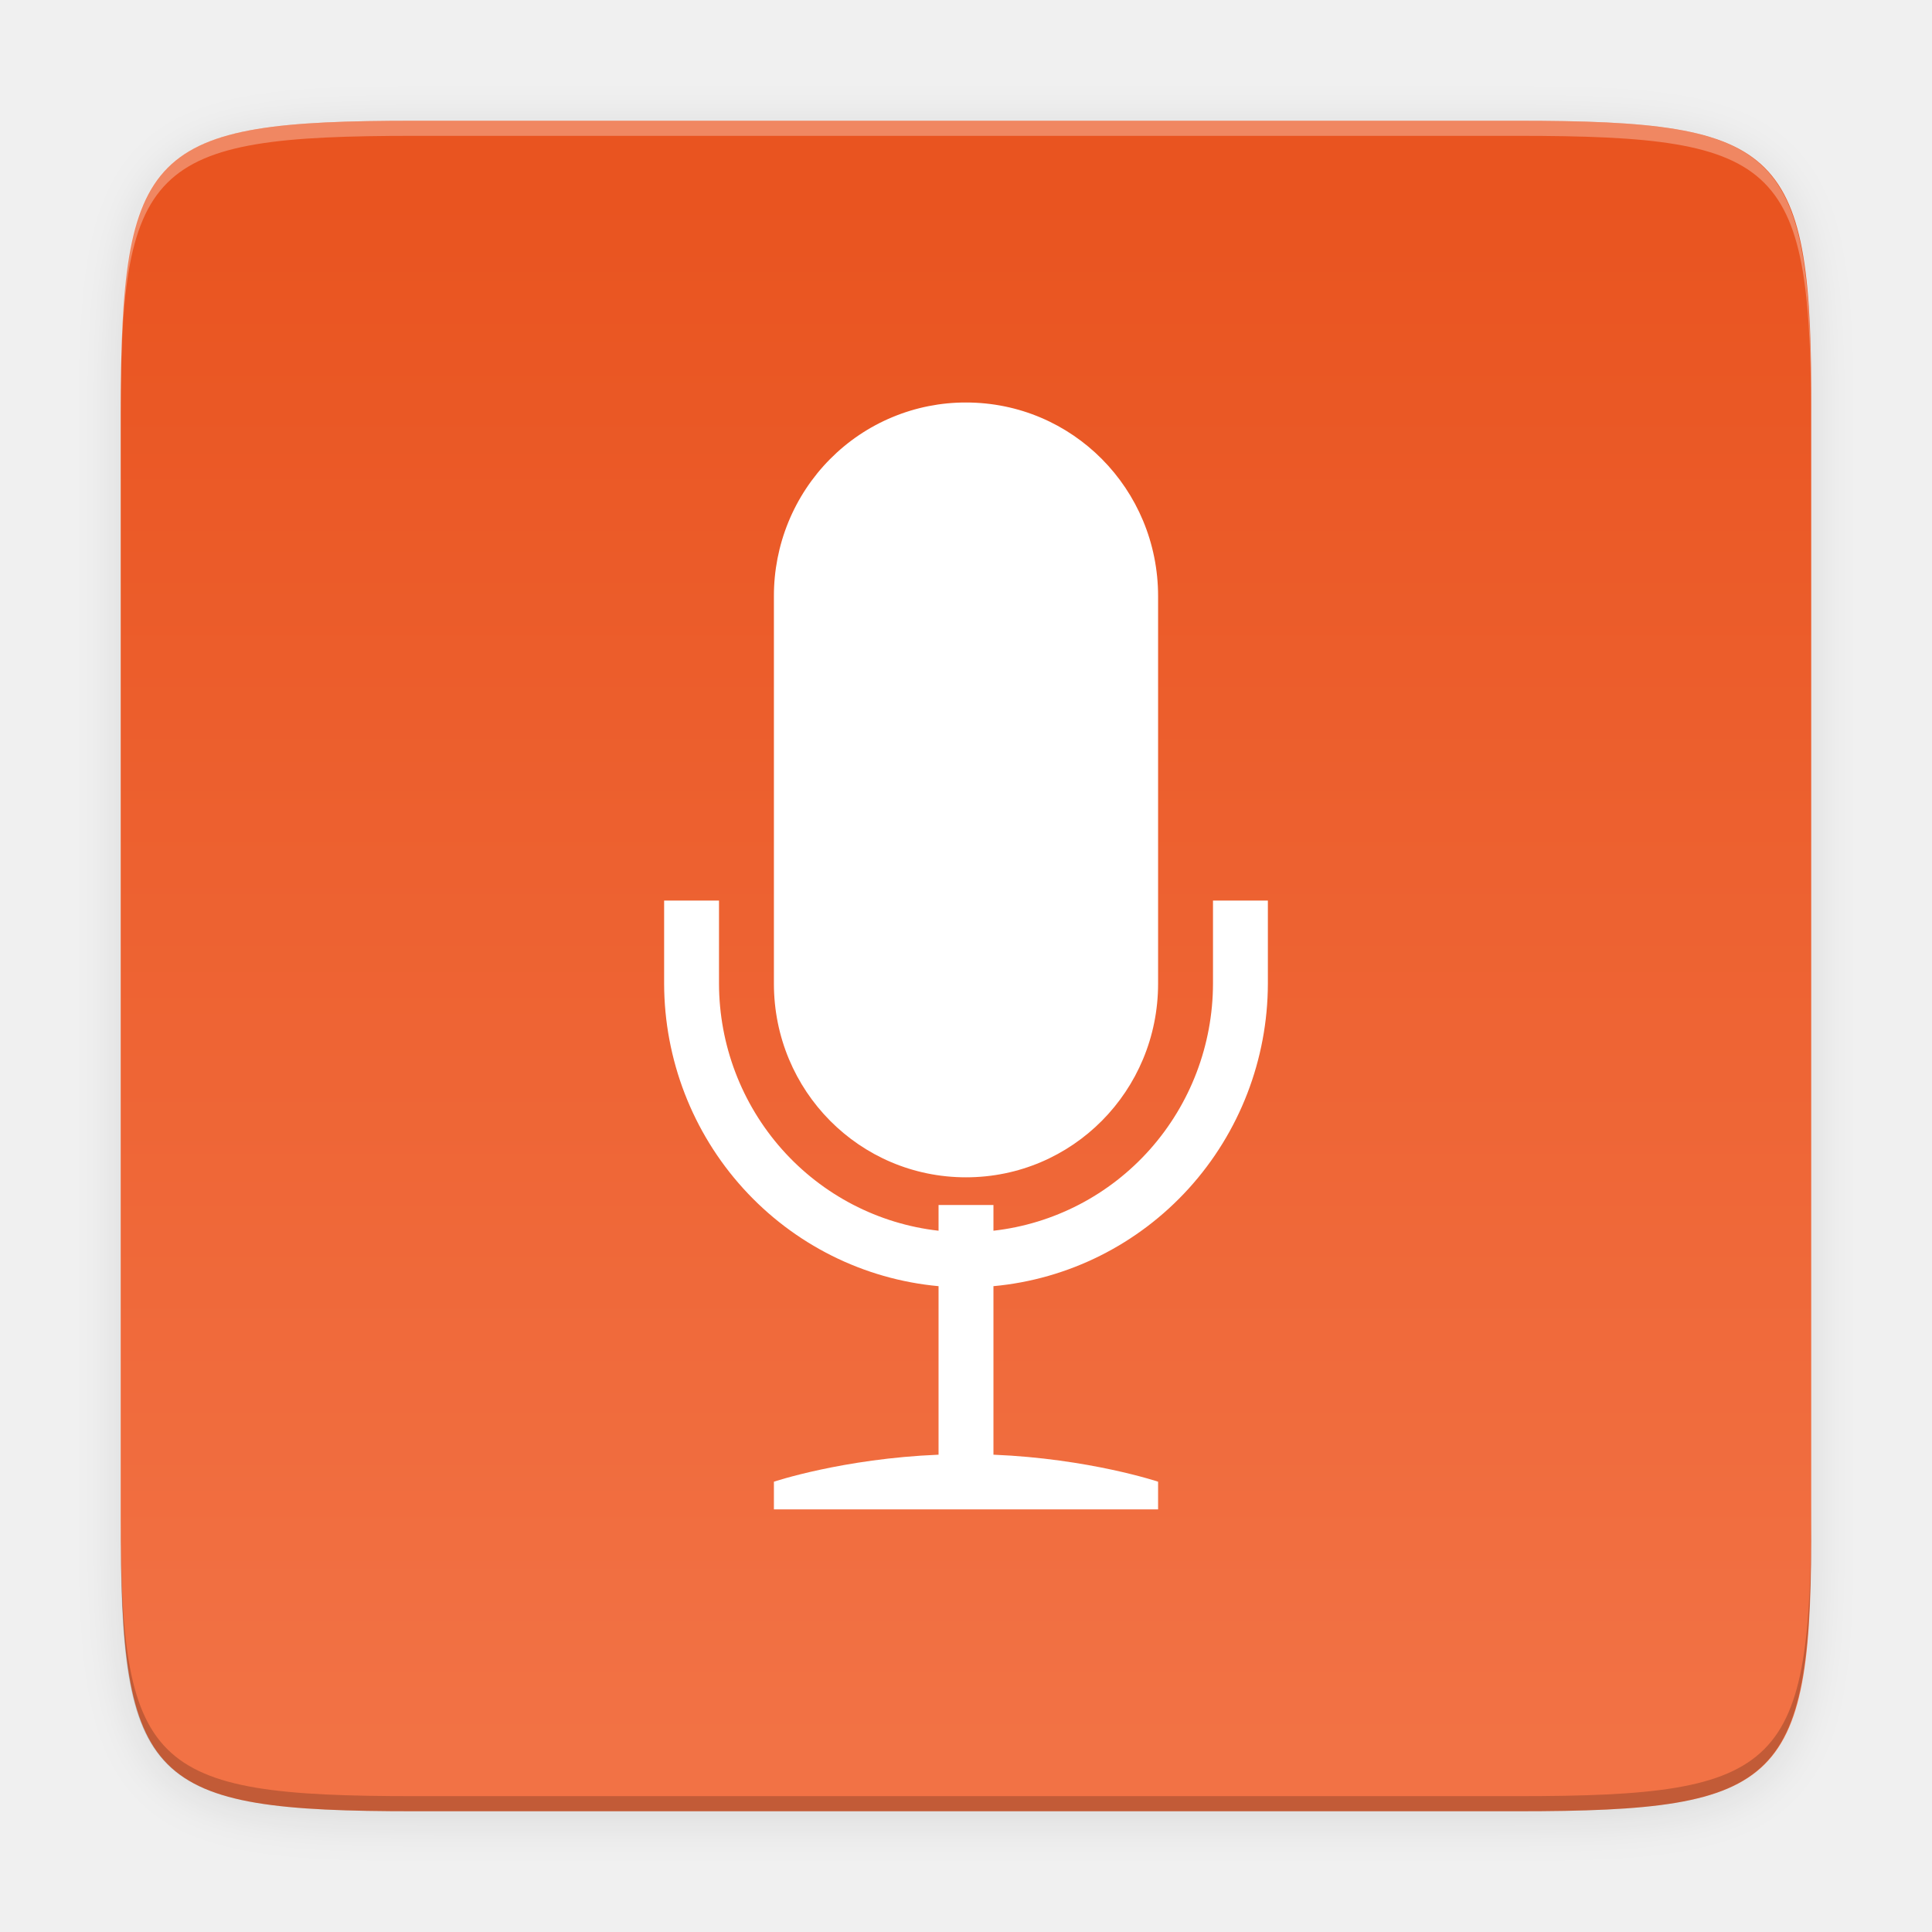
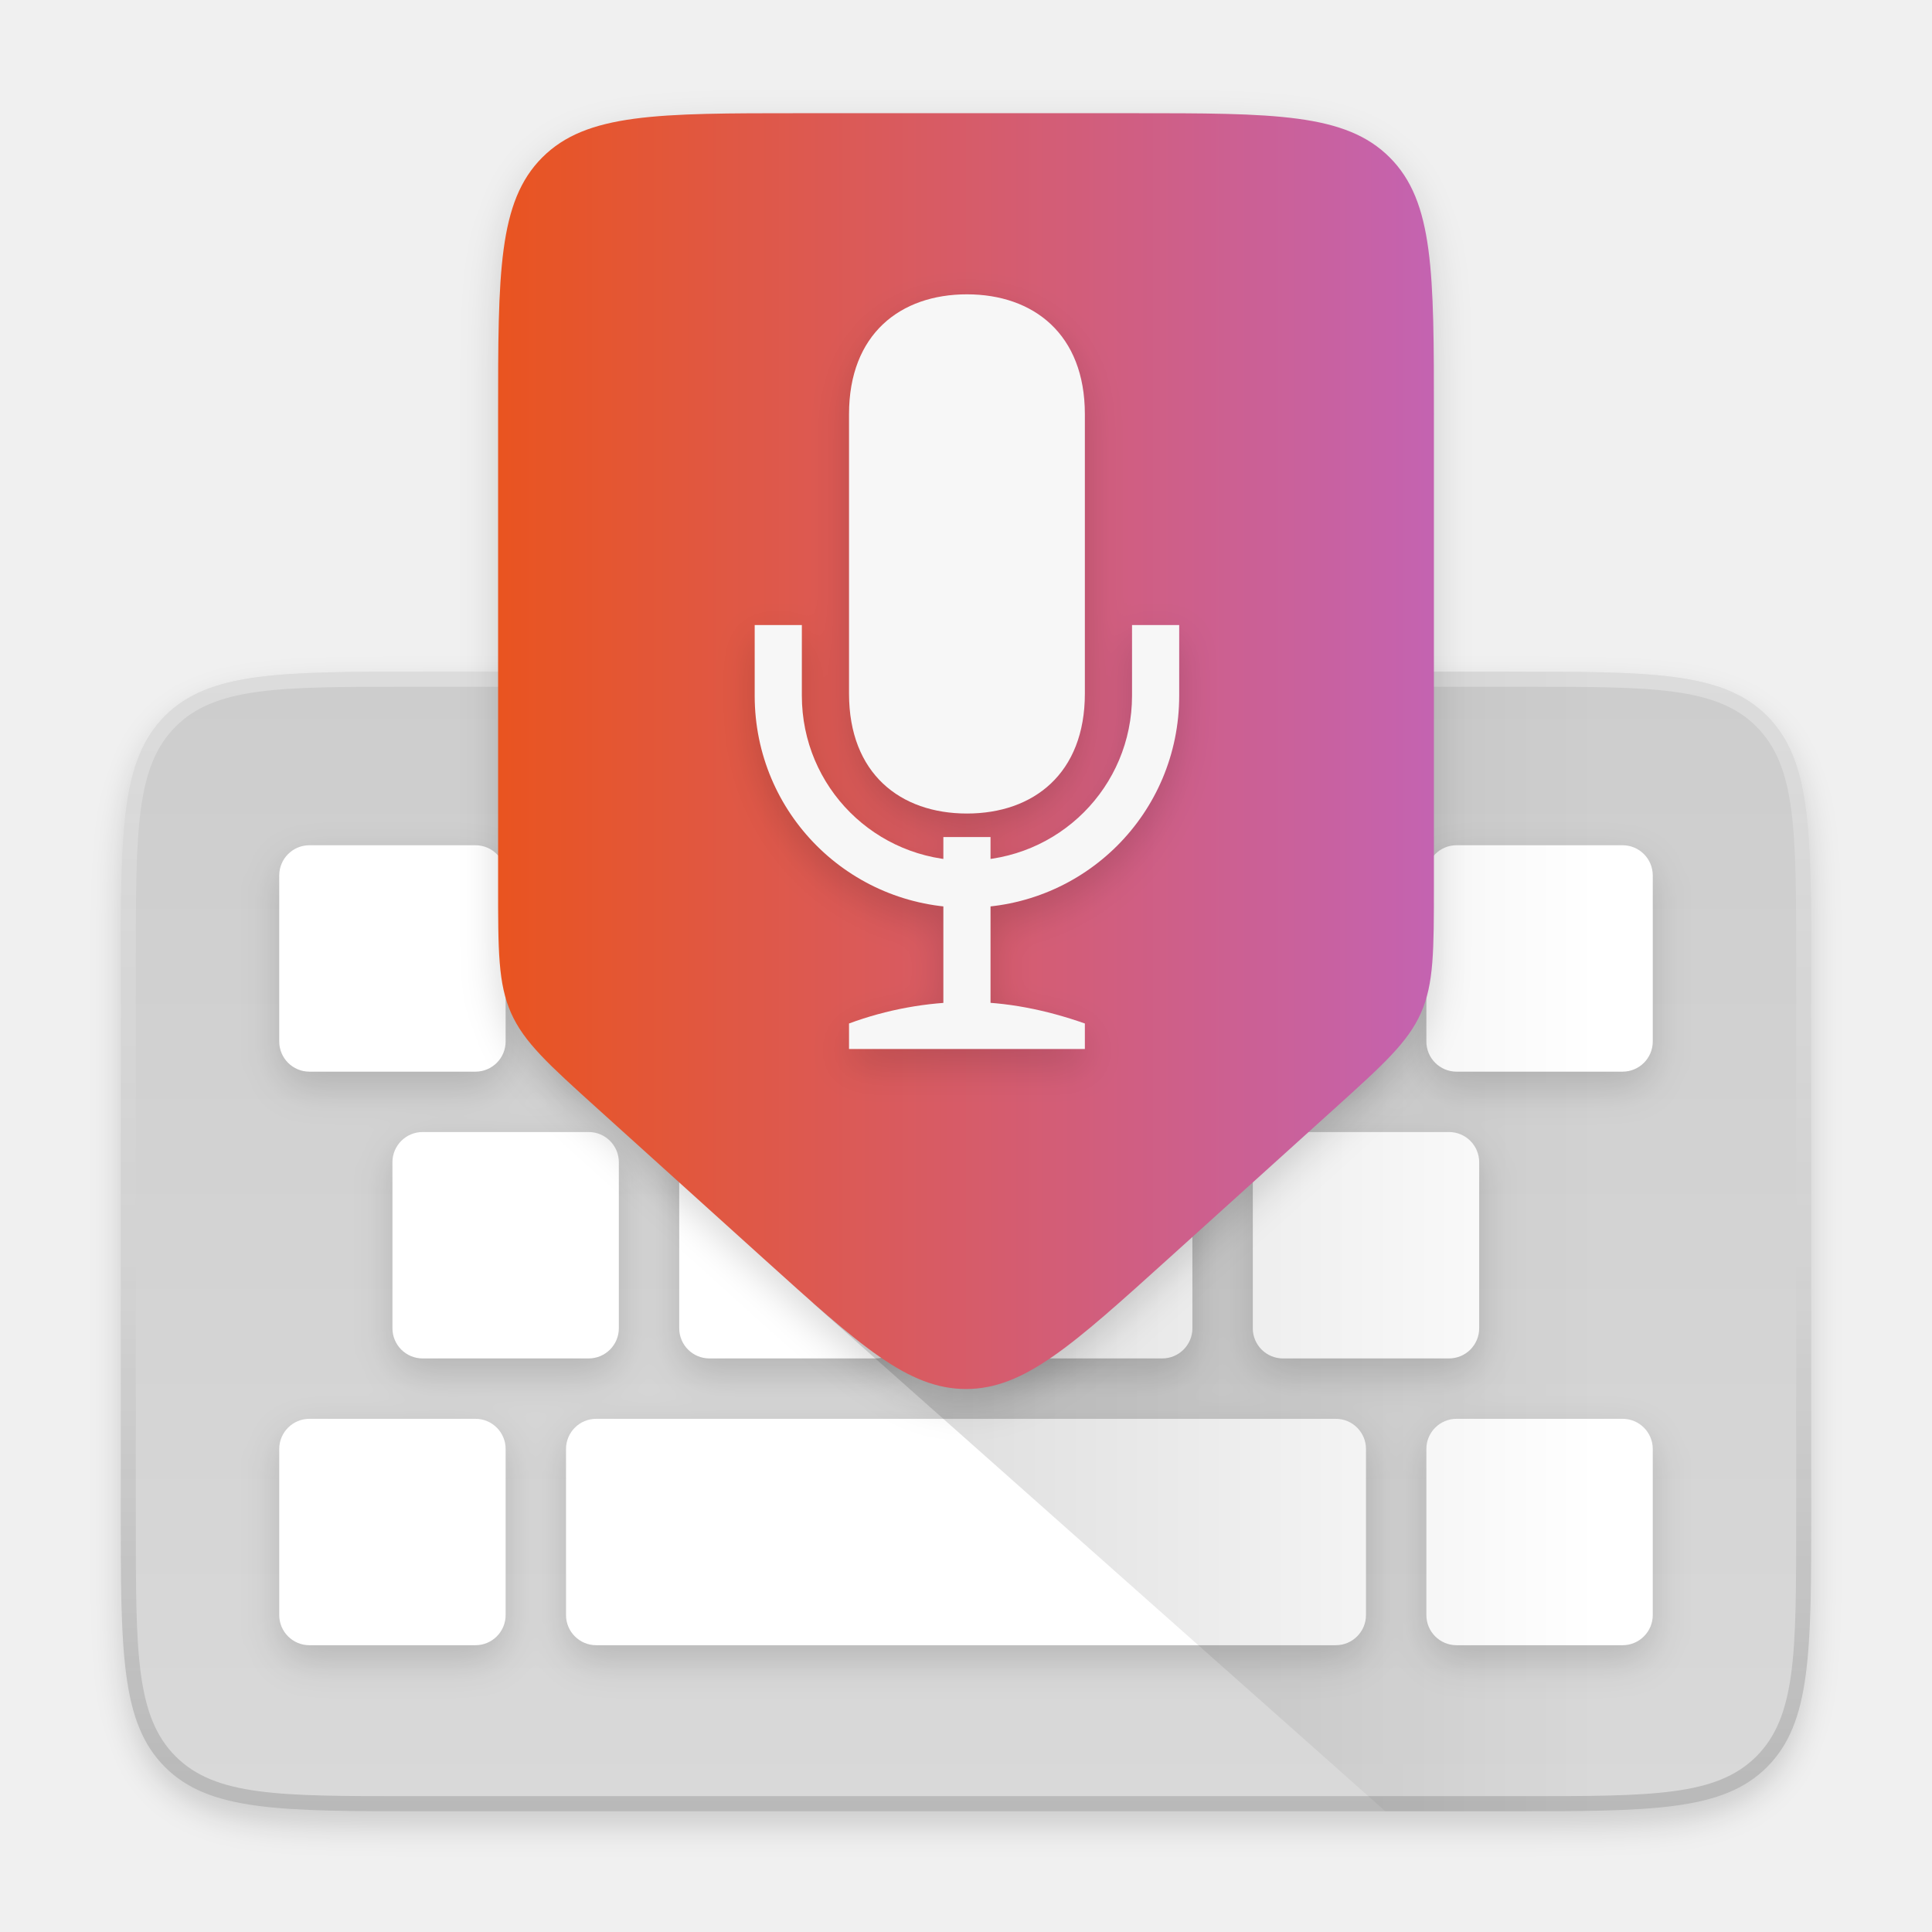
- <svg xmlns="http://www.w3.org/2000/svg" width="96" height="96" viewBox="0 0 96 96" fill="none">
-   <g opacity="0.1" filter="url(#filter0_f_483_3433)">
-     <path d="M75.402 6.375C88.639 6.375 90.063 7.734 89.998 20.997V48.375V75.752C90.063 89.015 88.639 90.375 75.402 90.375H20.594C7.357 90.375 5.998 89.016 5.998 75.752V48.375V20.997C5.998 7.734 7.357 6.375 20.594 6.375H75.402Z" fill="black" />
+ <svg xmlns="http://www.w3.org/2000/svg" width="256" height="256" viewBox="0 0 256 256" fill="none">
+   <g filter="url(#filter0_f_7490_15370)">
+     <path d="M16 131C16 112.144 16 102.716 21.858 96.858C27.716 91 37.144 91 56 91H200C218.856 91 228.284 91 234.142 96.858C240 102.716 240 112.144 240 131V202C240 220.856 240 230.284 234.142 236.142C228.284 242 218.856 242 200 242H56C37.144 242 27.716 242 21.858 236.142C16 230.284 16 220.856 16 202V131Z" fill="black" fill-opacity="0.15" />
  </g>
-   <path d="M75.402 6C88.639 6 90.063 7.359 89.998 20.622V48V75.377C90.063 88.64 88.639 90 75.402 90H20.594C7.357 90 5.998 88.641 5.998 75.377V48V20.622C5.998 7.359 7.357 6 20.594 6H75.402Z" fill="url(#paint0_linear_483_3433)" />
-   <path d="M48 20C46.746 19.997 45.503 20.244 44.344 20.727C43.184 21.209 42.131 21.918 41.244 22.813C40.357 23.707 39.654 24.769 39.175 25.938C38.697 27.107 38.452 28.36 38.455 29.625V48.875C38.455 54.207 42.712 58.5 48 58.5C53.288 58.5 57.545 54.207 57.545 48.875V29.625C57.545 24.293 53.288 20 48 20ZM33 44.75V48.875C33.007 52.644 34.409 56.274 36.931 59.054C39.453 61.835 42.914 63.567 46.636 63.909V72.283C41.88 72.478 38.455 73.625 38.455 73.625V75H57.545V73.625C57.545 73.625 54.12 72.478 49.364 72.283V63.909C53.086 63.567 56.547 61.835 59.069 59.054C61.591 56.274 62.993 52.644 63 48.875V44.75H60.273V48.875C60.268 51.916 59.153 54.848 57.141 57.113C55.129 59.377 52.36 60.816 49.364 61.154V59.875H46.636V61.154C43.64 60.816 40.871 59.377 38.859 57.113C36.847 54.848 35.732 51.916 35.727 48.875V44.75H33Z" fill="white" />
-   <path opacity="0.3" d="M20.596 6C7.359 6 5.935 7.36 6 20.623V21.373C5.935 8.11 7.359 6.75 20.596 6.75H75.404C88.641 6.75 90 8.109 90 21.373V20.623C90 7.359 88.641 6 75.404 6H20.596Z" fill="white" />
-   <path opacity="0.2" d="M20.598 90C7.361 90 5.937 88.64 6.002 75.377V74.627C5.937 87.89 7.361 89.25 20.598 89.25H75.406C88.643 89.25 90.002 87.89 90.002 74.627V75.377C90.002 88.64 88.643 90 75.406 90H20.598Z" fill="black" />
+   <path d="M16 129C16 110.144 16 100.716 21.858 94.858C27.716 89 37.144 89 56 89H200C218.856 89 228.284 89 234.142 94.858C240 100.716 240 110.144 240 129V200C240 218.856 240 228.284 234.142 234.142C228.284 240 218.856 240 200 240H56C37.144 240 27.716 240 21.858 234.142C16 228.284 16 218.856 16 200V129Z" fill="url(#paint0_linear_7490_15370)" />
+   <g filter="url(#filter1_f_7490_15370)">
+     <rect x="37" y="114" width="30" height="30" rx="4" fill="black" fill-opacity="0.15" />
+     <rect x="37" y="190" width="30" height="30" rx="4" fill="black" fill-opacity="0.15" />
+     <rect x="75" y="114" width="30" height="30" rx="4" fill="black" fill-opacity="0.15" />
+     <rect x="75" y="190" width="106" height="30" rx="4" fill="black" fill-opacity="0.15" />
+     <rect x="52" y="152" width="30" height="30" rx="4" fill="black" fill-opacity="0.15" />
+     <rect x="113" y="114" width="30" height="30" rx="4" fill="black" fill-opacity="0.15" />
+     <rect x="90" y="152" width="30" height="30" rx="4" fill="black" fill-opacity="0.15" />
+     <rect x="151" y="114" width="30" height="30" rx="4" fill="black" fill-opacity="0.15" />
+     <rect x="128" y="152" width="30" height="30" rx="4" fill="black" fill-opacity="0.15" />
+     <rect x="189" y="114" width="30" height="30" rx="4" fill="black" fill-opacity="0.15" />
+     <rect x="189" y="190" width="30" height="30" rx="4" fill="black" fill-opacity="0.15" />
+     <rect x="166" y="152" width="30" height="30" rx="4" fill="black" fill-opacity="0.15" />
+   </g>
+   <rect x="37" y="112" width="30" height="30" rx="4" fill="white" />
+   <rect x="37" y="188" width="30" height="30" rx="4" fill="white" />
+   <rect x="75" y="112" width="30" height="30" rx="4" fill="white" />
+   <rect x="75" y="188" width="106" height="30" rx="4" fill="white" />
+   <rect x="52" y="150" width="30" height="30" rx="4" fill="white" />
+   <rect x="113" y="112" width="30" height="30" rx="4" fill="white" />
+   <rect x="90" y="150" width="30" height="30" rx="4" fill="white" />
+   <rect x="151" y="112" width="30" height="30" rx="4" fill="white" />
+   <rect x="128" y="150" width="30" height="30" rx="4" fill="white" />
+   <rect x="189" y="112" width="30" height="30" rx="4" fill="white" />
+   <rect x="189" y="188" width="30" height="30" rx="4" fill="white" />
+   <rect x="166" y="150" width="30" height="30" rx="4" fill="white" />
+   <path d="M200 89C218.856 89 228.285 89 234.143 94.857C240 100.715 240 110.144 240 129V200C240 217.068 239.999 226.411 235.654 232.374C237.999 226.963 238 218.954 238 206V127C238 110.029 238 101.545 232.728 96.272C227.455 91 218.971 91 202 91H54C37.029 91 28.544 91 23.273 96.272C18 101.545 18 110.029 18 127V206C18 218.954 18 226.963 20.345 232.374C16 226.411 16 217.068 16 200V129C16 110.144 16 100.715 21.857 94.857C27.715 89 37.144 89 56 89H200Z" fill="url(#paint1_linear_7490_15370)" fill-opacity="0.3" />
+   <path d="M56 240C37.144 240 27.715 240 21.857 234.143C16 228.285 16 218.856 16 200L16 129C16 111.932 16.001 102.589 20.346 96.626C18.001 102.037 18 110.046 18 123L18 202C18 218.971 18 227.455 23.273 232.728C28.544 238 37.029 238 54 238L202 238C218.971 238 227.455 238 232.728 232.728C238 227.455 238 218.971 238 202V123C238 110.046 238 102.037 235.655 96.626C240 102.589 240 111.932 240 129V200C240 218.856 240 228.285 234.143 234.143C228.285 240 218.856 240 200 240L56 240Z" fill="url(#paint2_linear_7490_15370)" fill-opacity="0.15" />
+   <path d="M200 89C218.856 89 228.285 89 234.143 94.857C240 100.715 240 110.144 240 129V200C240 218.856 240 228.285 234.143 234.143C228.285 240 218.856 240 200 240H183.57L21.048 95.736C21.305 95.435 21.573 95.141 21.857 94.857C27.715 89 37.144 89 56 89H200Z" fill="url(#paint3_linear_7490_15370)" fill-opacity="0.15" />
+   <g filter="url(#filter2_f_7490_15370)">
+     <path d="M79.189 148.912C72.693 143.045 69.445 140.112 67.723 136.235C66 132.357 66 127.981 66 119.228V57C66 38.144 66 28.716 71.858 22.858C77.716 17 87.144 17 106 17H150C168.856 17 178.284 17 184.142 22.858C190 28.716 190 38.144 190 57V119.228C190 127.981 190 132.357 188.277 136.235C186.554 140.112 183.307 143.045 176.811 148.912L154.811 168.783C142.067 180.294 135.695 186.05 128 186.05C120.305 186.05 113.933 180.294 101.189 168.783L79.189 148.912Z" fill="black" fill-opacity="0.15" />
+   </g>
+   <path d="M79.189 146.912C72.693 141.045 69.445 138.112 67.723 134.235C66 130.357 66 125.981 66 117.228V55C66 36.144 66 26.716 71.858 20.858C77.716 15 87.144 15 106 15H150C168.856 15 178.284 15 184.142 20.858C190 26.716 190 36.144 190 55V117.228C190 125.981 190 130.357 188.277 134.235C186.554 138.112 183.307 141.045 176.811 146.912L154.811 166.783C142.067 178.294 135.695 184.05 128 184.05C120.305 184.05 113.933 178.294 101.189 166.783L79.189 146.912Z" fill="url(#paint4_linear_7490_15370)" />
+   <g opacity="0.15" filter="url(#filter3_f_7490_15370)">
+     <path d="M128.125 41C119.3 41 112.5 46.268 112.5 56.873V93.912C112.5 104.51 119.3 109.797 128.125 109.797C136.95 109.797 143.75 104.492 143.75 93.912V56.873C143.75 46.287 136.95 41 128.125 41ZM125 112.912H131.25V137.879H125V112.912Z" fill="black" />
+     <path d="M128.125 134.758C122.79 134.8 117.503 135.768 112.5 137.617V141H143.75V137.617C138.544 135.788 133.331 134.758 128.125 134.758ZM100 84.824V94.186C100 109.747 112.544 122.275 128.125 122.275C143.706 122.275 156.25 109.747 156.25 94.186V84.824H150V94.186C150 106.289 140.244 116.033 128.125 116.033C116.006 116.033 106.25 106.289 106.25 94.186V84.824H100Z" fill="black" />
+   </g>
+   <path d="M128.125 39C119.3 39 112.5 44.268 112.5 54.873V91.912C112.5 102.51 119.3 107.797 128.125 107.797C136.95 107.797 143.75 102.492 143.75 91.912V54.873C143.75 44.287 136.95 39 128.125 39ZM125 110.912H131.25V135.879H125V110.912Z" fill="#F7F7F7" />
+   <path d="M128.125 132.758C122.79 132.8 117.503 133.768 112.5 135.617V139H143.75V135.617C138.544 133.788 133.331 132.758 128.125 132.758ZM100 82.824V92.186C100 107.747 112.544 120.275 128.125 120.275C143.706 120.275 156.25 107.747 156.25 92.186V82.824H150V92.186C150 104.289 140.244 114.033 128.125 114.033C116.006 114.033 106.25 104.289 106.25 92.186V82.824H100Z" fill="#F7F7F7" />
  <defs>
-     <filter id="filter0_f_483_3433" x="3.758" y="4.135" width="88.482" height="88.48" filterUnits="userSpaceOnUse" color-interpolation-filters="sRGB">
+     <filter id="filter0_f_7490_15370" x="12" y="87" width="232" height="159" filterUnits="userSpaceOnUse" color-interpolation-filters="sRGB">
      <feFlood flood-opacity="0" result="BackgroundImageFix" />
      <feBlend mode="normal" in="SourceGraphic" in2="BackgroundImageFix" result="shape" />
-       <feGaussianBlur stdDeviation="1.12" result="effect1_foregroundBlur_483_3433" />
+       <feGaussianBlur stdDeviation="2" result="effect1_foregroundBlur_7490_15370" />
    </filter>
-     <linearGradient id="paint0_linear_483_3433" x1="47.999" y1="9.633" x2="47.999" y2="86.976" gradientUnits="userSpaceOnUse">
+     <filter id="filter1_f_7490_15370" x="32" y="109" width="192" height="116" filterUnits="userSpaceOnUse" color-interpolation-filters="sRGB">
+       <feFlood flood-opacity="0" result="BackgroundImageFix" />
+       <feBlend mode="normal" in="SourceGraphic" in2="BackgroundImageFix" result="shape" />
+       <feGaussianBlur stdDeviation="2.5" result="effect1_foregroundBlur_7490_15370" />
+     </filter>
+     <filter id="filter2_f_7490_15370" x="61" y="12" width="134" height="179.05" filterUnits="userSpaceOnUse" color-interpolation-filters="sRGB">
+       <feFlood flood-opacity="0" result="BackgroundImageFix" />
+       <feBlend mode="normal" in="SourceGraphic" in2="BackgroundImageFix" result="shape" />
+       <feGaussianBlur stdDeviation="2.5" result="effect1_foregroundBlur_7490_15370" />
+     </filter>
+     <filter id="filter3_f_7490_15370" x="95" y="36" width="66.25" height="110" filterUnits="userSpaceOnUse" color-interpolation-filters="sRGB">
+       <feFlood flood-opacity="0" result="BackgroundImageFix" />
+       <feBlend mode="normal" in="SourceGraphic" in2="BackgroundImageFix" result="shape" />
+       <feGaussianBlur stdDeviation="2.5" result="effect1_foregroundBlur_7490_15370" />
+     </filter>
+     <linearGradient id="paint0_linear_7490_15370" x1="128" y1="89" x2="128" y2="240" gradientUnits="userSpaceOnUse">
+       <stop stop-color="#CDCDCD" />
+       <stop offset="1" stop-color="#D9D9D9" />
+     </linearGradient>
+     <linearGradient id="paint1_linear_7490_15370" x1="128" y1="89" x2="128" y2="235.094" gradientUnits="userSpaceOnUse">
+       <stop stop-color="white" />
+       <stop offset="0.5" stop-color="white" stop-opacity="0" />
+     </linearGradient>
+     <linearGradient id="paint2_linear_7490_15370" x1="128" y1="93.906" x2="128" y2="240" gradientUnits="userSpaceOnUse">
+       <stop offset="0.5" stop-opacity="0" />
+       <stop offset="1" />
+     </linearGradient>
+     <linearGradient id="paint3_linear_7490_15370" x1="37.945" y1="183" x2="211.654" y2="183" gradientUnits="userSpaceOnUse">
+       <stop offset="0.4" stop-opacity="0" />
+       <stop offset="0.403" />
+       <stop offset="1" stop-opacity="0" />
+     </linearGradient>
+     <linearGradient id="paint4_linear_7490_15370" x1="66" y1="99.525" x2="190" y2="99.525" gradientUnits="userSpaceOnUse">
      <stop stop-color="#E95420" />
-       <stop offset="1" stop-color="#F27245" />
+       <stop offset="1" stop-color="#C463B1" />
    </linearGradient>
  </defs>
</svg>
